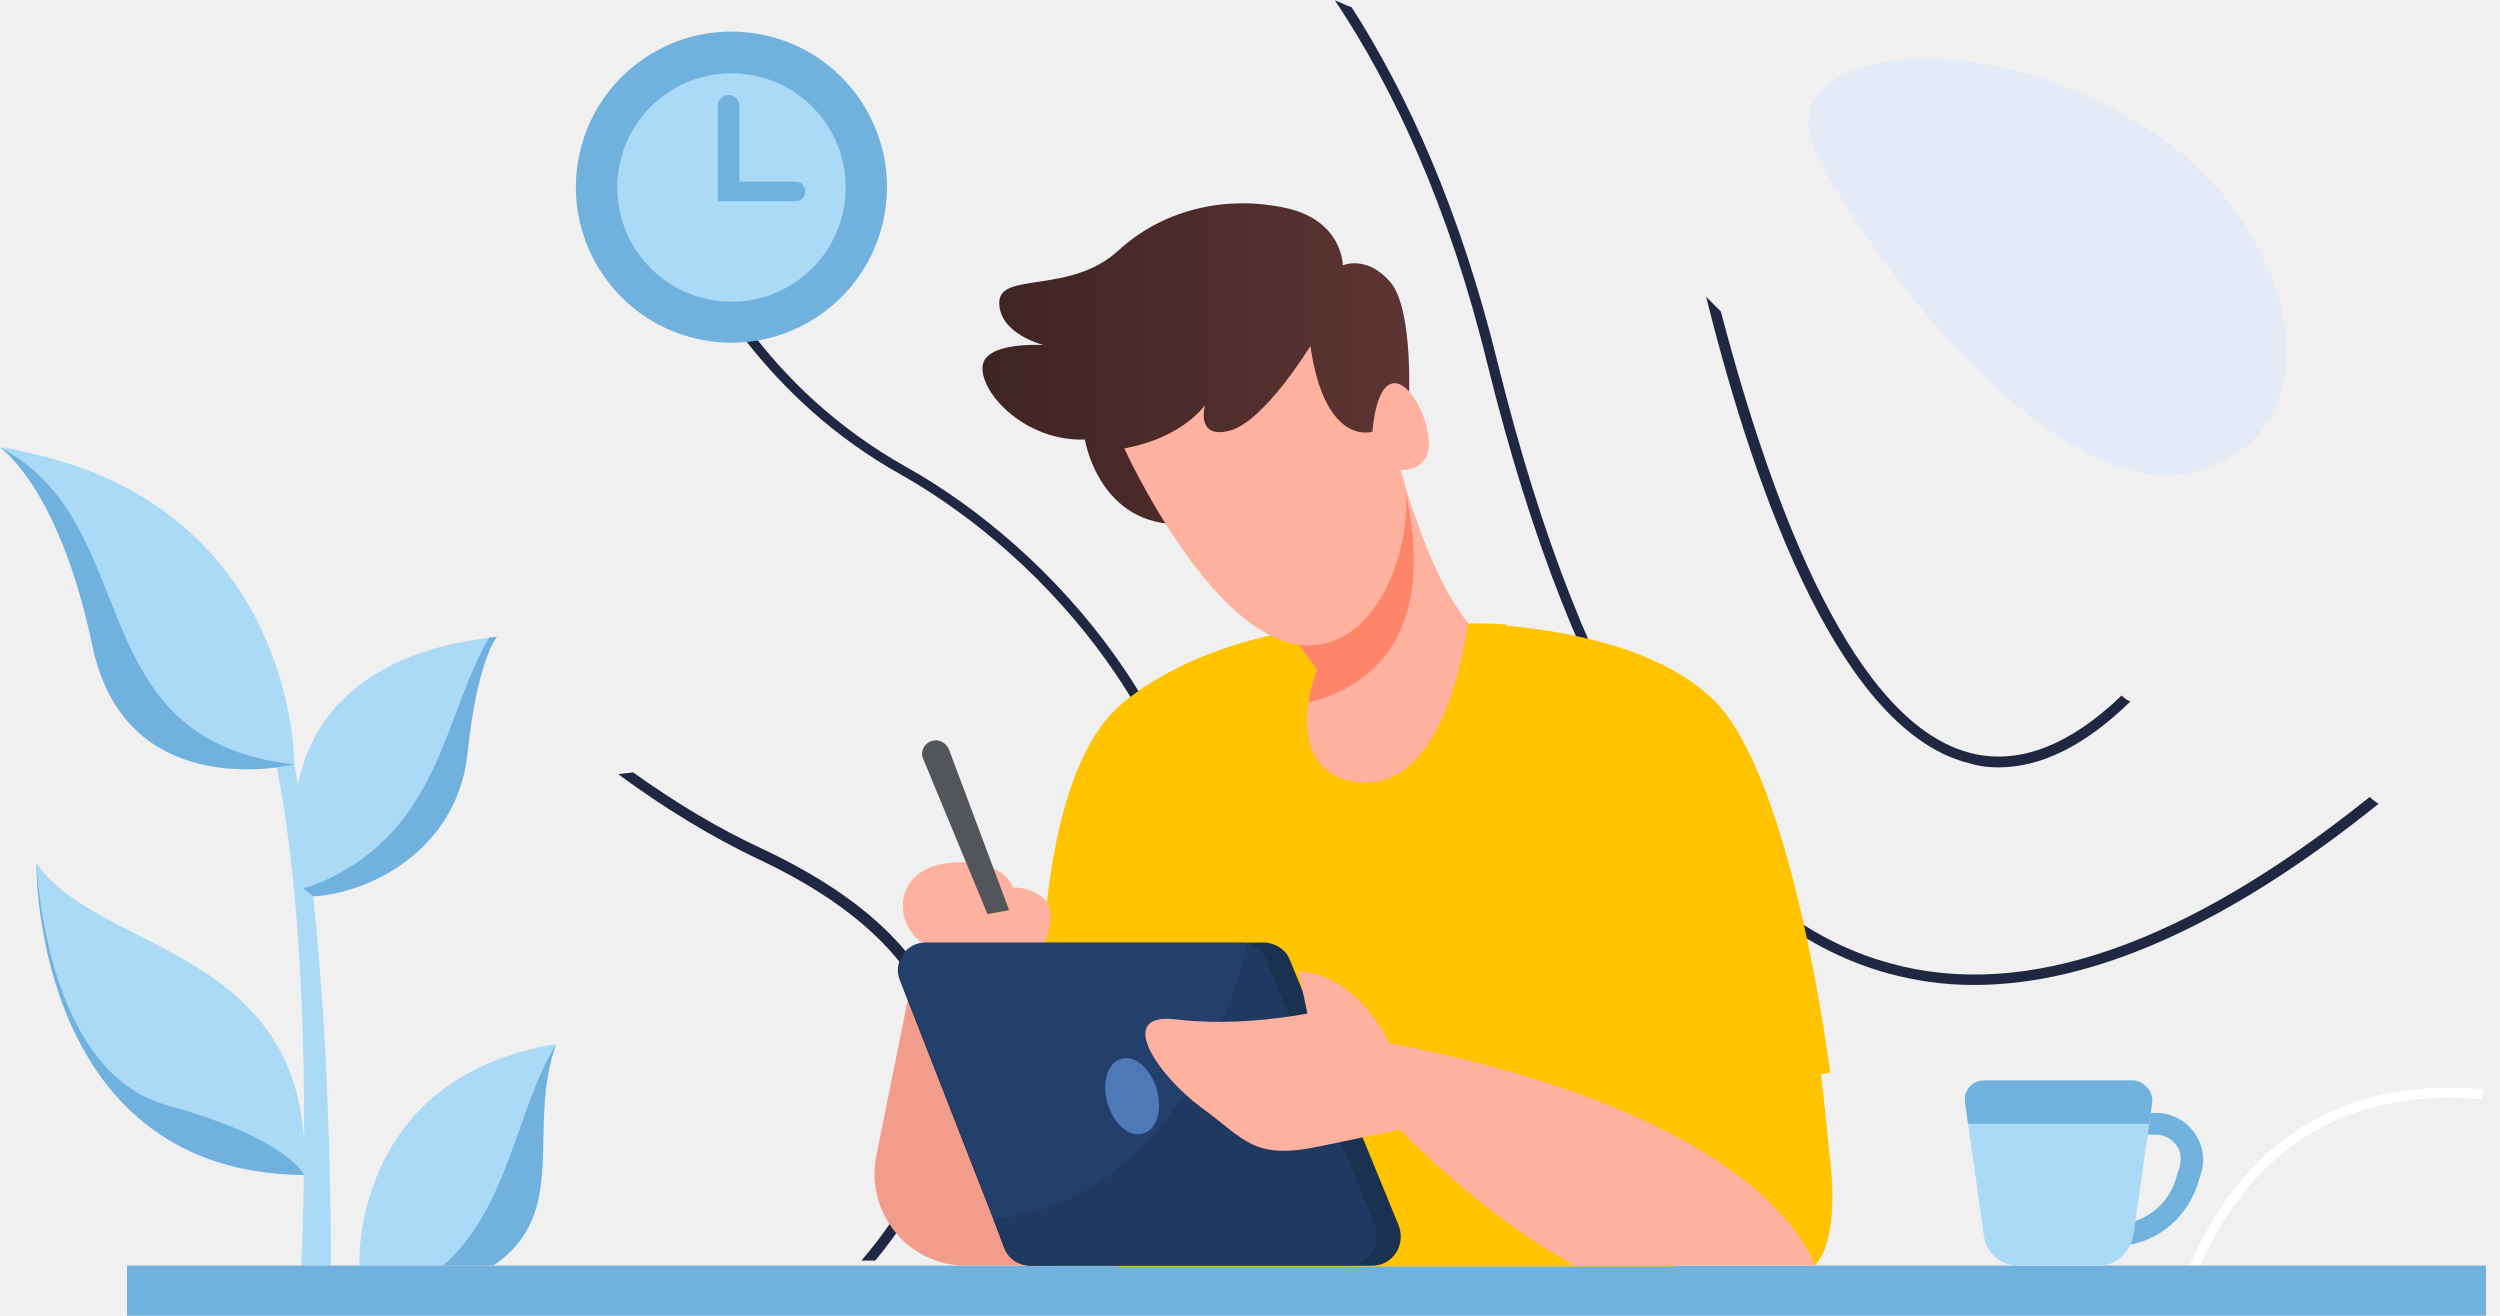
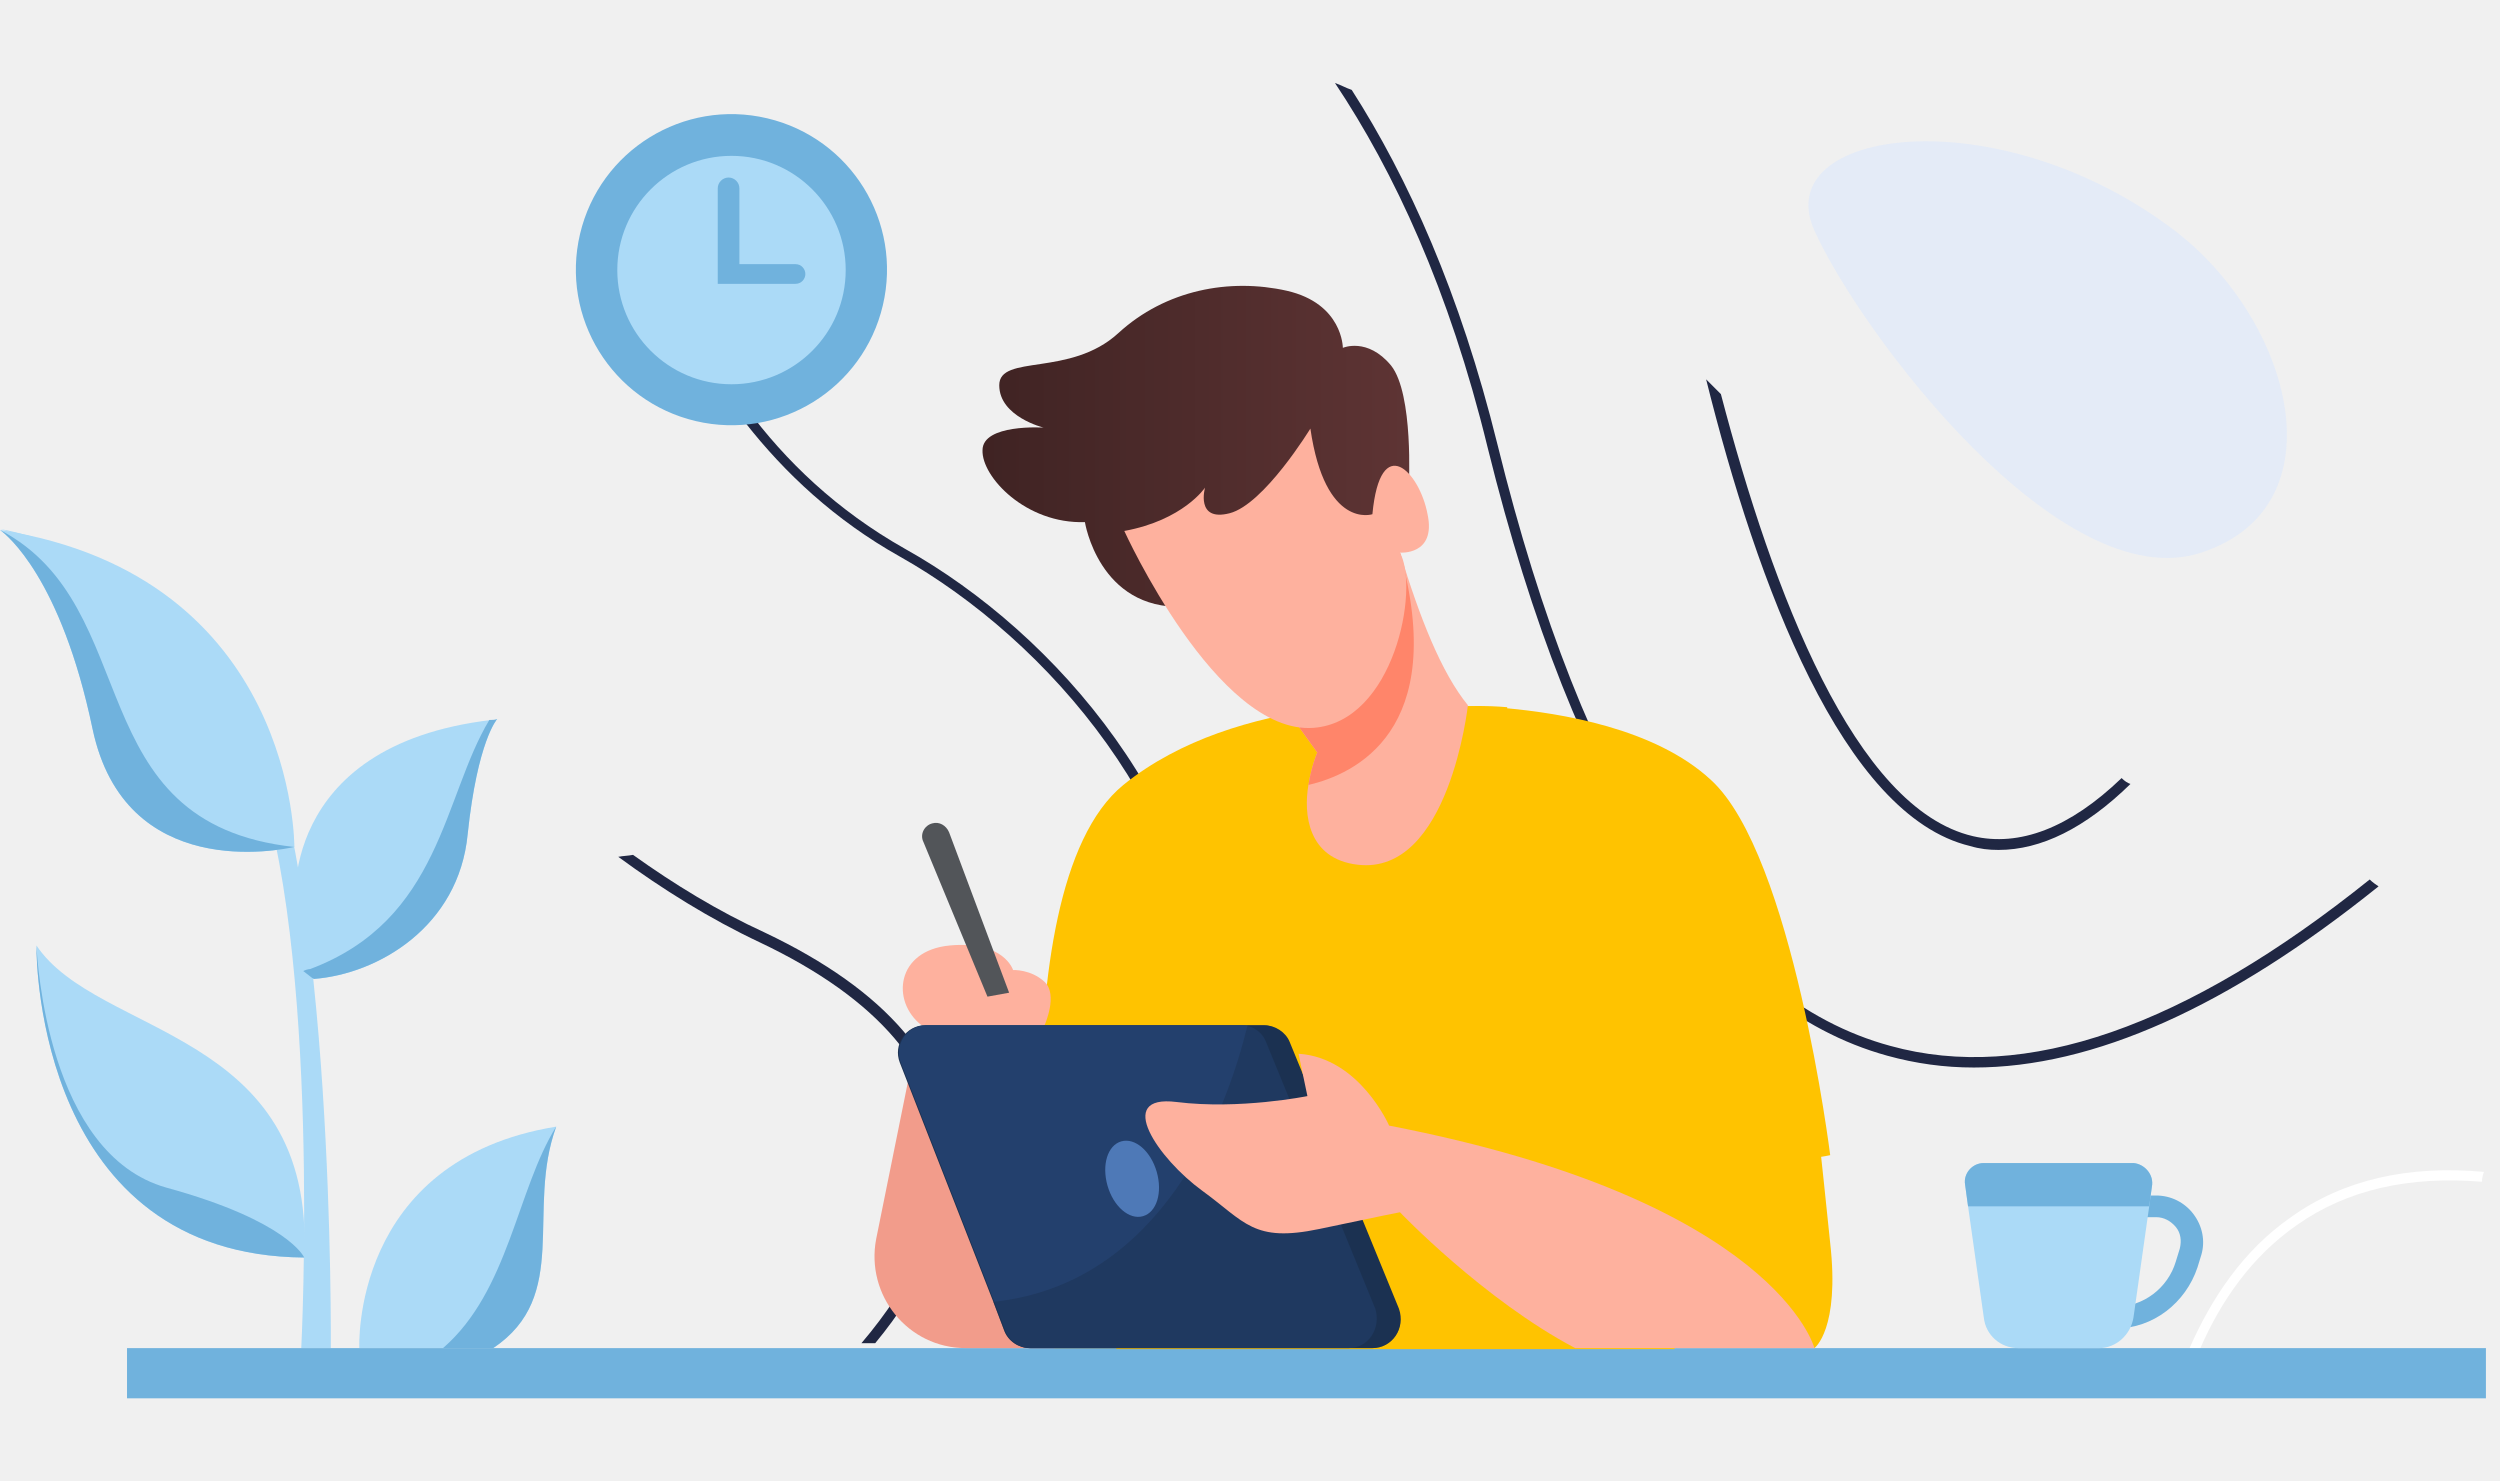
- <svg xmlns="http://www.w3.org/2000/svg" width="171" height="90" viewBox="0 0 171 90" fill="none">
+ <svg xmlns="http://www.w3.org/2000/svg" width="157" height="93" viewBox="0 0 171 90" fill="none">
  <path d="M148.755 10.131C136.634 0.906 120.943 3.128 124.108 10.131C127.273 17.135 140.943 35.317 150.573 32.152C160.203 28.987 156.769 16.259 148.755 10.131Z" fill="#E4EBF7" />
  <path d="M162.694 54.981C152.391 63.264 143.165 67.372 135.017 67.372C132.997 67.372 131.044 67.103 129.091 66.564C116.902 63.197 107.744 49.19 101.75 24.947C99.124 14.172 95.353 6.091 91.312 0.031C91.716 0.165 92.053 0.367 92.457 0.502C96.296 6.496 99.865 14.374 102.424 24.745C108.35 48.786 117.374 62.658 129.293 65.891C138.519 68.45 149.495 64.611 162.088 54.51C162.29 54.712 162.492 54.846 162.694 54.981Z" fill="#202743" />
  <path d="M75.152 86.295H74.277C79.866 79.359 82.694 72.019 82.492 64.342C82.156 50.2 71.718 38.146 61.549 32.422C57.105 29.93 53.67 26.698 50.977 23.264C50.977 22.927 51.044 22.59 51.044 22.253C53.738 25.89 57.239 29.257 61.886 31.883C72.256 37.675 82.829 49.931 83.166 64.342C83.368 70.268 81.751 78.012 75.152 86.295Z" fill="#202743" />
  <path d="M59.865 86.227H58.922C62.357 82.186 64.579 77.742 64.444 73.365C64.242 67.573 60.067 62.657 51.986 58.819C48.552 57.203 45.319 55.183 42.289 52.96C42.626 52.893 42.962 52.893 43.299 52.826C46.127 54.846 49.09 56.664 52.323 58.146C60.673 62.119 64.983 67.169 65.185 73.23C65.252 77.877 63.097 82.321 59.865 86.227Z" fill="#202743" />
  <path d="M169.901 74.51C169.833 74.712 169.766 74.914 169.766 75.184C164.783 74.779 160.54 75.722 157.106 78.147C154.008 80.302 151.921 83.332 150.506 86.564H149.766C151.247 83.197 153.402 79.897 156.702 77.608C160.271 75.049 164.715 74.039 169.901 74.51Z" fill="white" />
  <path d="M145.723 47.977C142.626 51.008 139.595 52.489 136.7 52.489C136.026 52.489 135.42 52.422 134.747 52.22C126.06 50.133 120.201 34.375 116.699 20.3C117.036 20.637 117.373 20.974 117.709 21.31C121.278 34.913 126.868 49.661 134.949 51.547C138.114 52.287 141.548 51.008 145.117 47.574C145.319 47.776 145.521 47.91 145.723 47.977Z" fill="#202743" />
  <path d="M34.009 43.533C34.009 43.533 32.662 45.014 31.989 51.412C31.383 57.742 25.861 60.974 21.483 61.311H21.416V61.243L21.282 60.637L20.204 56.53C20.204 56.53 18.857 45.351 33.605 43.6C33.74 43.6 33.874 43.6 34.009 43.533Z" fill="#ABDAF7" />
  <path d="M22.627 86.565C22.627 86.565 22.896 53.702 17.307 43.062C11.785 32.355 0 30.537 0 30.537C0 30.537 12.593 33.836 17.307 46.496C22.021 59.157 20.606 86.565 20.606 86.565H22.627Z" fill="#ABDAF7" />
  <path d="M20.809 80.368C2.694 80.234 2.492 60.166 2.492 59.088V59.021C6.667 65.284 21.55 64.745 20.809 80.368Z" fill="#ABDAF7" />
  <path d="M20.809 80.368C2.694 80.234 2.492 60.166 2.492 59.088C2.56 59.964 3.233 73.297 11.381 75.587C19.732 77.877 20.809 80.368 20.809 80.368Z" fill="#70B2DD" />
  <path d="M38.046 71.414C35.959 77.138 39.056 82.997 33.736 86.566H24.578C24.578 86.566 23.972 73.704 38.046 71.414Z" fill="#ABDAF7" />
  <path d="M38.045 71.413C35.957 77.137 39.055 82.995 33.735 86.564H30.301C34.813 82.659 35.351 75.722 38.045 71.413Z" fill="#70B2DD" />
  <path d="M34.008 43.533C34.008 43.533 32.662 45.014 31.988 51.412C31.382 57.742 25.86 60.974 21.483 61.311L21.348 61.243L20.742 60.772C20.877 60.705 21.079 60.637 21.214 60.637C30.17 57.27 30.305 48.853 33.47 43.6C33.739 43.6 33.874 43.6 34.008 43.533Z" fill="#70B2DD" />
  <path d="M20.135 52.287C19.192 52.489 8.552 54.711 6.33 44.206C4.175 33.903 0.471 30.94 0 30.603C20.27 33.768 20.135 52.287 20.135 52.287Z" fill="#ABDAF7" />
  <path d="M20.135 52.287C19.192 52.489 8.552 54.711 6.33 44.206C4.175 33.903 0.471 30.94 0 30.603C10.034 35.856 5.253 50.671 20.135 52.287Z" fill="#70B2DD" />
  <path d="M170.037 86.565H8.688V89.999H170.037V86.565Z" fill="#70B2DD" />
  <path d="M144.719 85.218V83.736C146.604 83.736 148.288 82.457 148.827 80.638L149.096 79.763C149.231 79.224 149.163 78.685 148.827 78.281C148.49 77.877 148.018 77.608 147.48 77.608H146.335V76.126H147.48C148.49 76.126 149.433 76.598 150.039 77.406C150.645 78.214 150.847 79.224 150.577 80.167L150.308 81.042C149.5 83.467 147.278 85.218 144.719 85.218Z" fill="#70B2DD" />
  <path d="M147.208 75.386L147.006 76.868L145.929 84.477C145.727 85.689 144.717 86.565 143.572 86.565H138.05C136.838 86.565 135.827 85.689 135.693 84.477L134.615 76.868L134.413 75.386C134.279 74.645 134.885 73.905 135.693 73.905H145.929C146.669 73.972 147.276 74.645 147.208 75.386Z" fill="#ABDAF7" />
  <path d="M147.208 75.386L147.006 76.868H134.615L134.413 75.386C134.279 74.645 134.885 73.905 135.693 73.905H145.929C146.669 73.972 147.276 74.645 147.208 75.386Z" fill="#70B2DD" />
  <path d="M124.105 86.566C124.105 86.566 125.856 85.287 125.183 79.361C124.577 73.434 124.105 69.259 124.105 69.259L111.176 70.673L112.657 82.525L124.105 86.566Z" fill="#FFC300" />
  <path d="M112.794 73.703L114.478 86.566H72.12C72.12 86.566 67.945 55.319 76.834 48.046C80.74 44.881 85.79 43.467 90.168 42.861C95.757 42.053 100.336 42.659 100.336 42.659C100.336 42.659 101.414 42.659 103.03 42.794C106.666 43.13 113.198 44.141 117.037 47.71C122.626 52.828 125.185 73.367 125.185 73.367C125.185 73.367 120.337 74.444 112.794 73.703Z" fill="#FFC300" />
  <path d="M112.795 73.704L110.842 73.434L104.849 57.744C104.849 57.744 105.051 75.522 99.462 80.842C93.872 86.162 79.731 83.603 79.731 83.603L77.778 57.811L73.535 71.01L76.364 86.633H114.546L112.795 73.704Z" fill="#FFC300" />
  <path d="M103.096 42.726C102.692 46.295 101.681 51.413 98.718 53.568C94.072 56.935 89.829 55.521 88.011 52.087C86.193 48.653 88.348 43.602 88.954 43.198L90.233 42.861C95.823 42.053 100.402 42.659 100.402 42.659C100.402 42.659 101.479 42.592 103.096 42.726Z" fill="#FFC300" />
  <path d="M72.189 86.564H66.061C62.087 86.564 59.192 82.928 59.932 79.089L62.491 66.429L72.189 86.564Z" fill="#F29C8B" />
  <path d="M71.449 64.476C71.449 64.476 72.391 62.389 71.449 61.513C70.506 60.638 69.294 60.705 69.294 60.705C69.294 60.705 68.688 58.685 64.984 59.022C61.28 59.358 60.944 62.86 63.031 64.476H71.449Z" fill="#FEB19E" />
  <path d="M69.024 62.255L64.916 51.278C64.714 50.807 64.243 50.537 63.771 50.672C63.233 50.807 62.896 51.413 63.165 51.951L67.542 62.524L69.024 62.255Z" fill="#525559" />
  <path d="M96.363 27.574C96.363 27.574 96.7 21.311 95.151 19.358C93.535 17.405 91.851 18.146 91.851 18.146C91.851 18.146 91.851 15.116 88.013 14.24C84.107 13.365 79.73 14.173 76.497 17.136C73.198 20.166 68.349 18.55 68.349 20.705C68.349 22.86 71.379 23.601 71.379 23.601C71.379 23.601 67.204 23.331 67.204 25.15C67.137 26.968 70.167 30.2 74.208 30.066C74.208 30.066 75.15 36.059 80.942 35.857L89.763 32.827L95.622 29.729L96.363 27.574Z" fill="url(#paint0_linear)" />
  <path d="M100.405 42.591C100.405 42.591 99.125 54.241 92.863 53.5C89.428 53.096 89.159 49.998 89.496 48.045C89.698 46.766 90.102 45.823 90.102 45.823L87.004 41.513L95.758 32.153C97.105 36.597 98.587 40.368 100.405 42.591Z" fill="#FEB19E" />
  <path d="M89.496 48.045C89.698 46.766 90.102 45.823 90.102 45.823L87.004 41.513L95.758 32.153C99.125 44.342 92.661 47.305 89.496 48.045Z" fill="#FF856A" />
  <path d="M76.902 30.671C76.902 30.671 83.232 44.611 89.832 44.139C95.354 43.735 97.105 34.644 95.758 32.153C95.758 32.153 98.249 32.355 97.644 29.526C97.105 26.631 94.411 23.802 93.872 29.526C93.872 29.526 90.64 30.604 89.63 23.668C89.63 23.668 86.465 28.853 84.108 29.459C81.751 30.065 82.424 27.708 82.424 27.708C82.424 27.708 80.943 29.93 76.902 30.671Z" fill="#FEB19E" />
  <path d="M93.871 86.565H70.436C69.695 86.565 68.954 86.094 68.685 85.353L67.944 83.4L61.547 67.036C61.075 65.824 61.951 64.477 63.298 64.477H86.463C87.204 64.477 87.945 64.948 88.214 65.622L95.689 83.871C96.16 85.218 95.218 86.565 93.871 86.565Z" fill="#1B3151" />
  <path d="M92.254 86.565H70.502C69.761 86.565 69.021 86.094 68.751 85.353L68.011 83.4L61.613 67.036C61.142 65.824 62.017 64.477 63.364 64.477H84.846C85.048 64.477 85.25 64.477 85.385 64.544C85.924 64.679 86.395 65.083 86.597 65.622L94.072 83.871C94.476 85.218 93.6 86.565 92.254 86.565Z" fill="#23406D" />
  <path d="M79.121 74.511C79.525 75.925 79.121 77.272 78.178 77.541C77.235 77.811 76.158 76.868 75.754 75.454C75.35 74.04 75.754 72.693 76.696 72.423C77.639 72.154 78.717 73.097 79.121 74.511Z" fill="#4E79B7" />
  <path opacity="0.49" d="M93.872 86.565H70.437C69.696 86.565 68.955 86.094 68.686 85.353L67.945 83.4C79.528 82.188 83.905 70.336 85.319 64.544V64.477H86.397C87.138 64.477 87.878 64.948 88.148 65.622L95.623 83.871C96.161 85.218 95.219 86.565 93.872 86.565Z" fill="#1B3151" />
  <path d="M124.108 86.565C124.108 86.565 121.481 76.464 95.016 71.346C95.016 71.346 92.996 66.7 88.821 66.43L89.427 69.326C89.427 69.326 84.78 70.269 80.471 69.73C76.161 69.191 79.258 73.636 82.221 75.791C85.184 77.945 85.723 79.36 90.235 78.417C94.68 77.474 95.757 77.272 95.757 77.272C95.757 77.272 101.481 83.266 107.744 86.565H124.108Z" fill="#FEB19E" />
  <path d="M60.385 15.245C61.736 9.526 58.194 3.795 52.475 2.445C46.757 1.095 41.026 4.636 39.675 10.355C38.325 16.073 41.867 21.804 47.585 23.154C53.304 24.505 59.035 20.964 60.385 15.245Z" fill="#70B2DD" />
  <path d="M50.034 20.637C54.349 20.637 57.846 17.14 57.846 12.826C57.846 8.512 54.349 5.014 50.034 5.014C45.72 5.014 42.223 8.512 42.223 12.826C42.223 17.14 45.72 20.637 50.034 20.637Z" fill="#ABDAF7" />
  <path d="M54.414 12.422H50.575V7.236C50.575 6.832 50.239 6.496 49.834 6.496C49.431 6.496 49.094 6.832 49.094 7.236V13.768H49.633H50.575H54.414C54.818 13.768 55.087 13.432 55.087 13.095C55.087 12.758 54.818 12.422 54.414 12.422Z" fill="#70B2DD" />
  <defs>
    <linearGradient id="paint0_linear" x1="67.12" y1="24.893" x2="96.406" y2="24.893" gradientUnits="userSpaceOnUse">
      <stop stop-color="#3F2323" />
      <stop offset="1" stop-color="#5E3434" />
    </linearGradient>
  </defs>
</svg>
